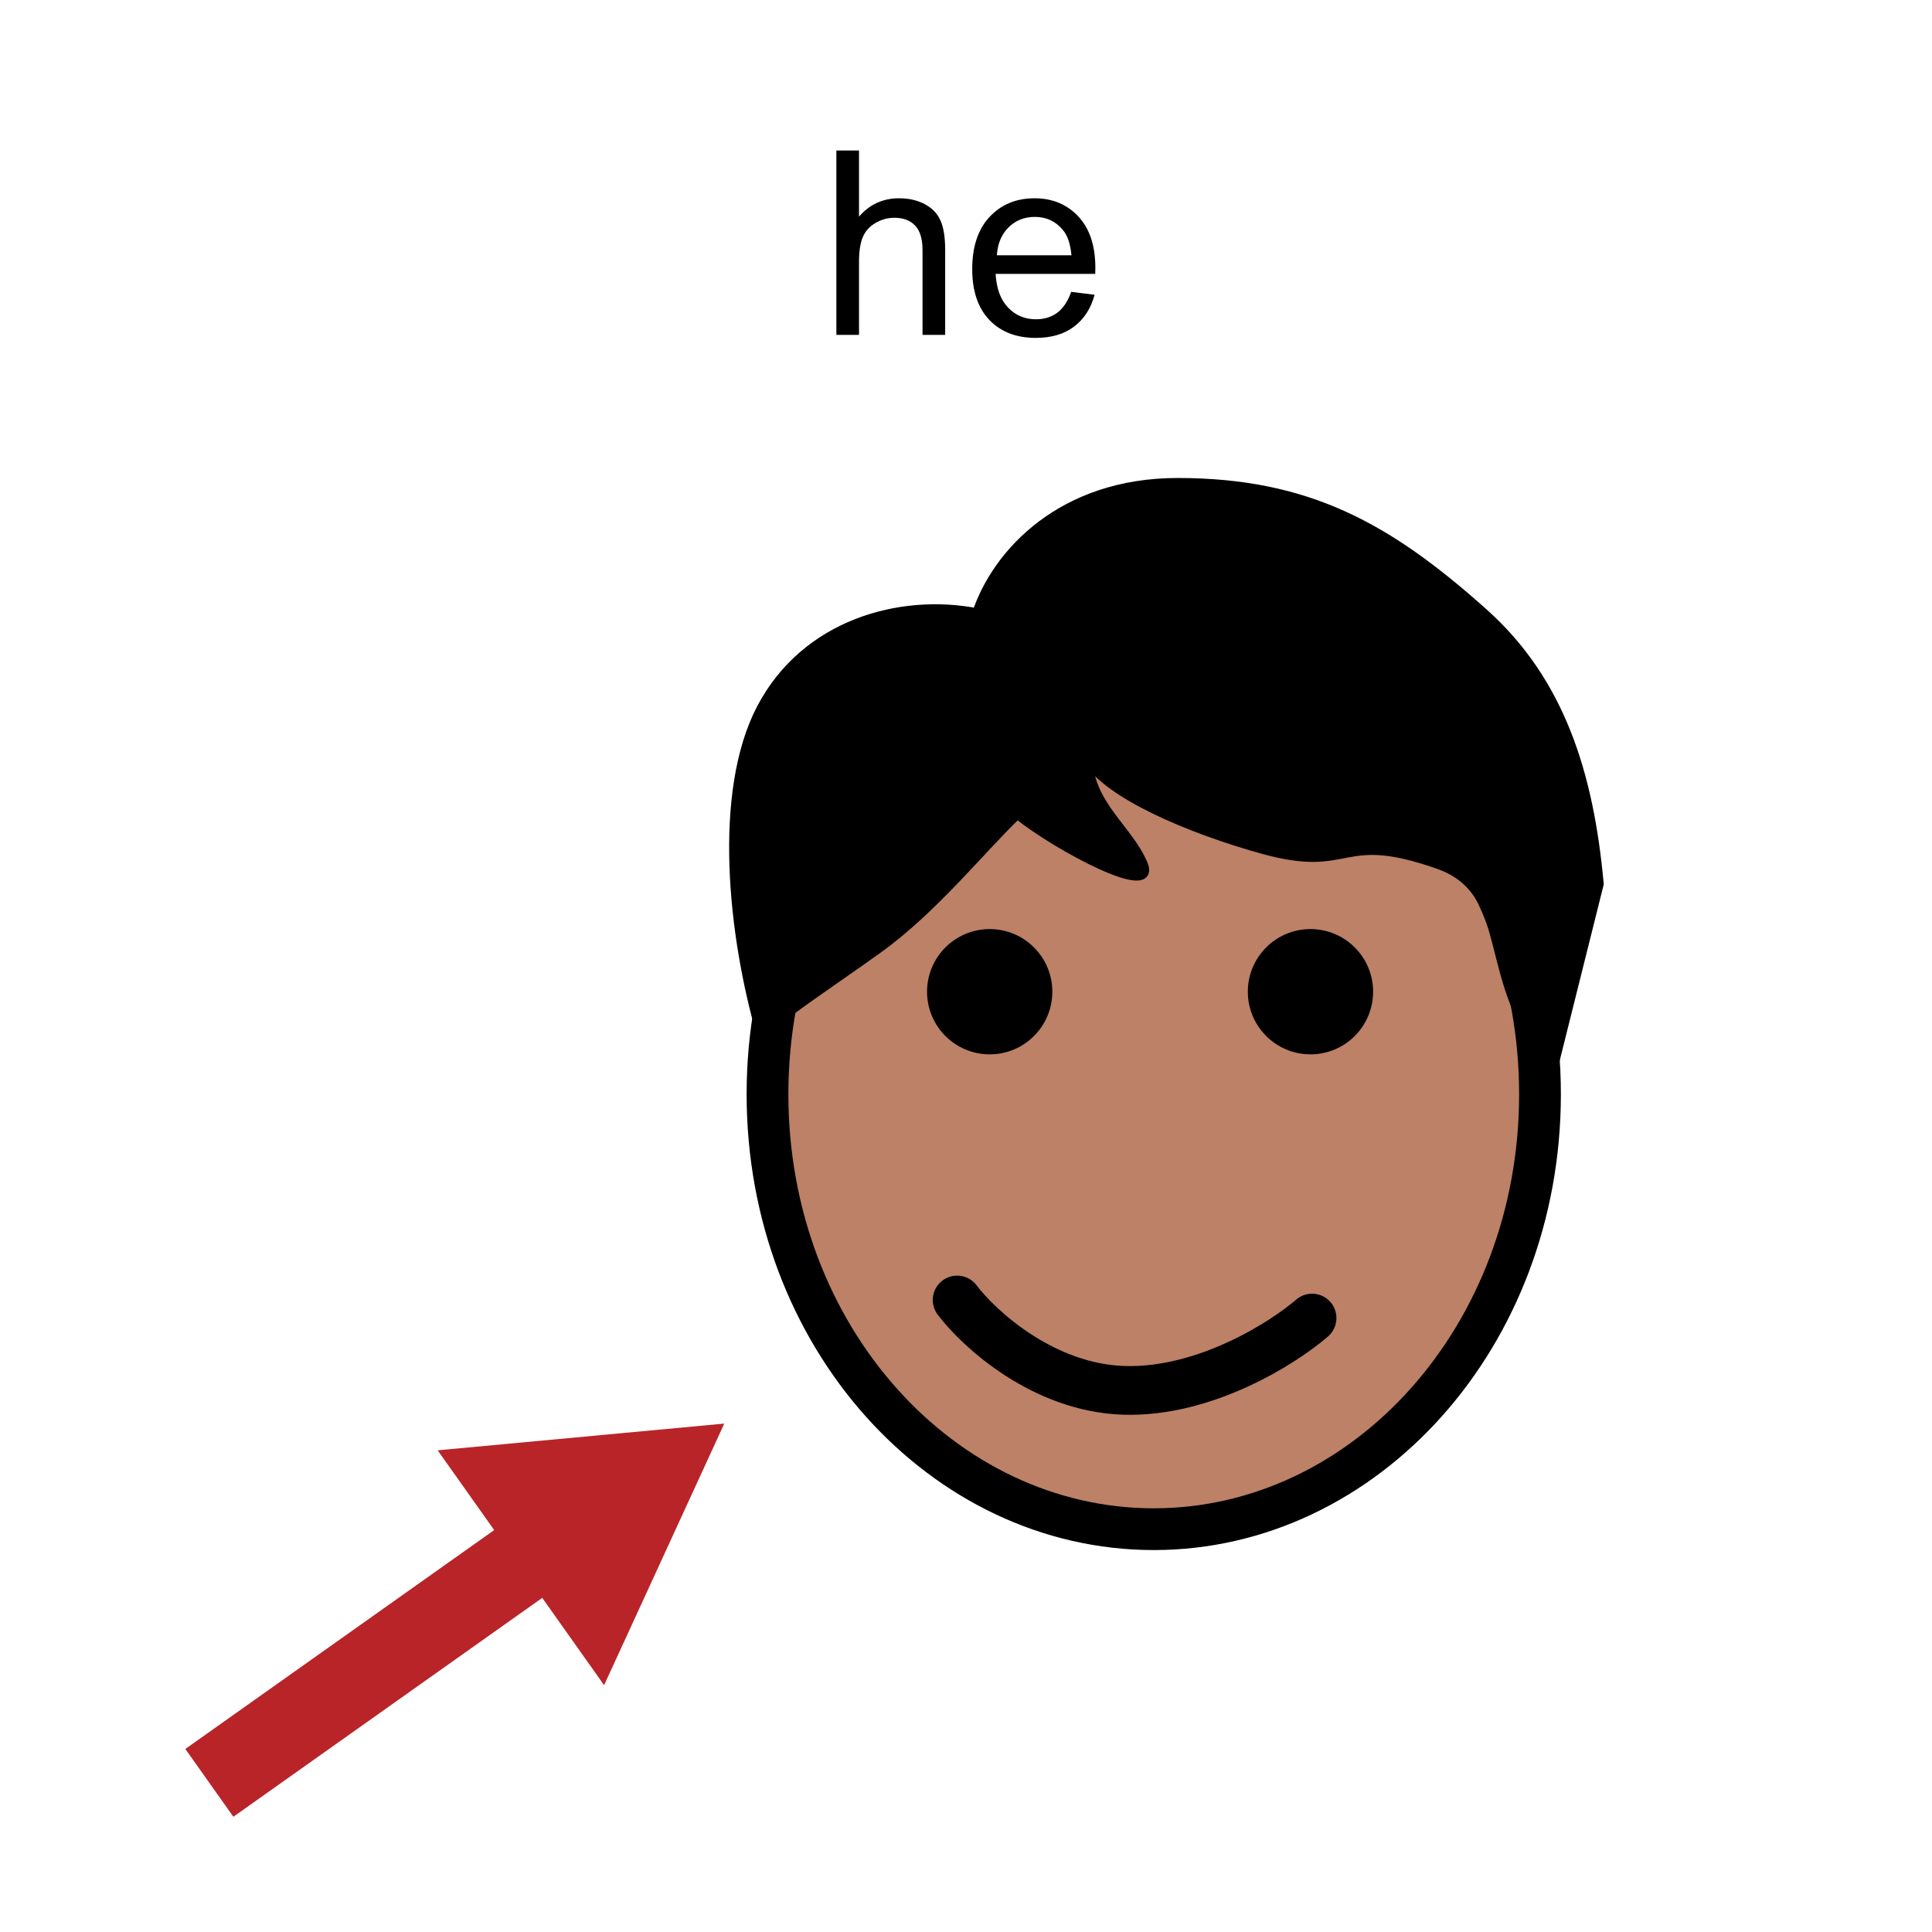
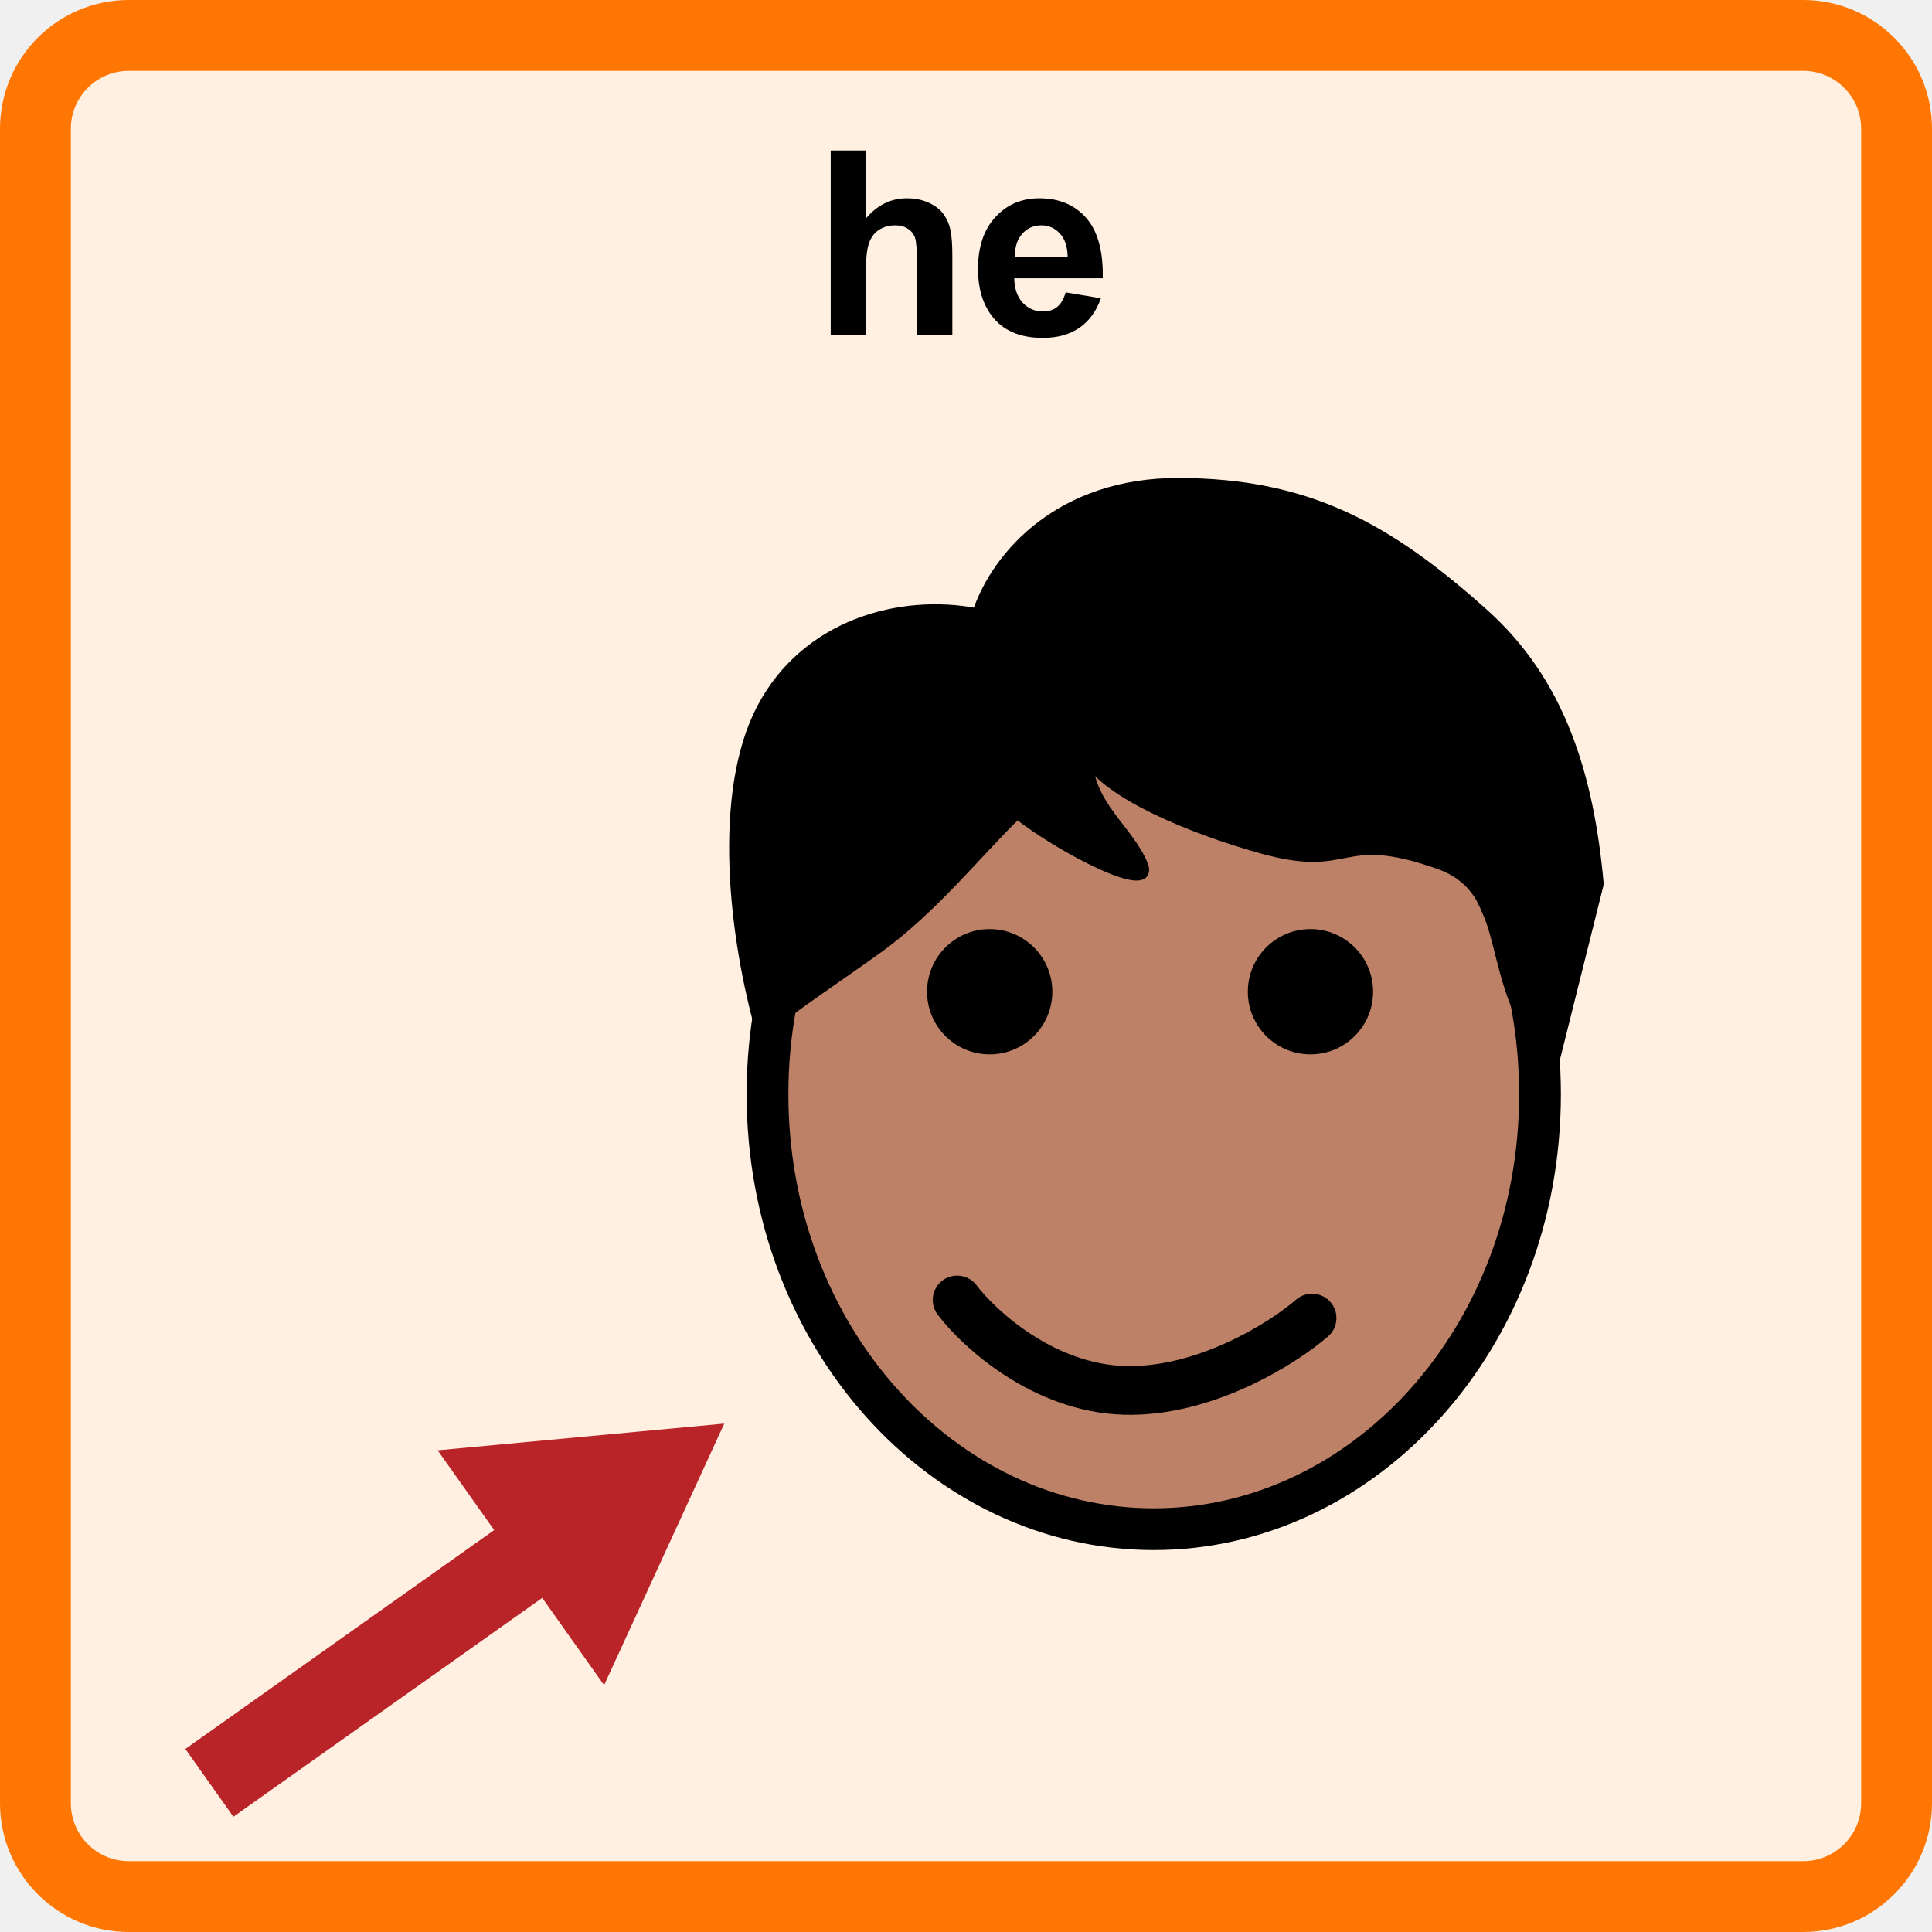
<svg xmlns="http://www.w3.org/2000/svg" width="300" height="300" viewBox="0 0 300 300" fill="none">
-   <rect width="300" height="300" fill="white" />
-   <path d="M129.871 52V23.367H133.387V33.641C135.027 31.74 137.098 30.789 139.598 30.789C141.134 30.789 142.469 31.095 143.602 31.707C144.734 32.306 145.542 33.139 146.023 34.207C146.518 35.275 146.766 36.824 146.766 38.855V52H143.25V38.855C143.25 37.098 142.866 35.822 142.098 35.027C141.342 34.22 140.268 33.816 138.875 33.816C137.833 33.816 136.85 34.09 135.926 34.637C135.014 35.171 134.363 35.9 133.973 36.824C133.582 37.749 133.387 39.025 133.387 40.652V52H129.871ZM166.336 45.32L169.969 45.77C169.396 47.892 168.335 49.539 166.785 50.711C165.236 51.883 163.257 52.469 160.848 52.469C157.814 52.469 155.405 51.538 153.621 49.676C151.85 47.801 150.965 45.177 150.965 41.805C150.965 38.315 151.863 35.607 153.66 33.68C155.457 31.753 157.788 30.789 160.652 30.789C163.426 30.789 165.691 31.733 167.449 33.621C169.207 35.509 170.086 38.165 170.086 41.59C170.086 41.798 170.079 42.111 170.066 42.527H154.598C154.728 44.806 155.372 46.551 156.531 47.762C157.69 48.973 159.135 49.578 160.867 49.578C162.156 49.578 163.257 49.24 164.168 48.562C165.079 47.885 165.802 46.805 166.336 45.32ZM154.793 39.637H166.375C166.219 37.892 165.776 36.583 165.047 35.711C163.927 34.357 162.475 33.68 160.691 33.68C159.077 33.68 157.716 34.22 156.609 35.301C155.516 36.382 154.91 37.827 154.793 39.637Z" fill="black" />
+   <rect x="5.5" y="5.5" width="289" height="289" rx="14.5" fill="#FFF0E2" />
+   <rect x="5.5" y="5.5" width="289" height="289" rx="14.5" stroke="#FF7602" stroke-width="11" />
+   <path d="M134.48 23.367V33.895C136.251 31.824 138.367 30.789 140.828 30.789C142.091 30.789 143.23 31.023 144.246 31.492C145.262 31.961 146.023 32.56 146.531 33.289C147.052 34.018 147.404 34.825 147.586 35.711C147.781 36.596 147.879 37.97 147.879 39.832V52H142.391V41.043C142.391 38.868 142.286 37.488 142.078 36.902C141.87 36.316 141.499 35.854 140.965 35.516C140.444 35.164 139.786 34.988 138.992 34.988C138.081 34.988 137.267 35.21 136.551 35.652C135.835 36.095 135.307 36.766 134.969 37.664C134.643 38.55 134.48 39.865 134.48 41.609V52H128.992V23.367H134.48ZM165.477 45.398L170.945 46.316C170.242 48.322 169.129 49.852 167.605 50.906C166.095 51.948 164.201 52.469 161.922 52.469C158.315 52.469 155.646 51.29 153.914 48.934C152.547 47.046 151.863 44.663 151.863 41.785C151.863 38.348 152.762 35.659 154.559 33.719C156.355 31.766 158.628 30.789 161.375 30.789C164.461 30.789 166.896 31.811 168.68 33.855C170.464 35.887 171.316 39.005 171.238 43.211H157.488C157.527 44.839 157.97 46.108 158.816 47.02C159.663 47.918 160.717 48.367 161.98 48.367C162.84 48.367 163.562 48.133 164.148 47.664C164.734 47.195 165.177 46.44 165.477 45.398ZM165.789 39.852C165.75 38.263 165.34 37.059 164.559 36.238C163.777 35.405 162.827 34.988 161.707 34.988C160.509 34.988 159.52 35.425 158.738 36.297C157.957 37.169 157.573 38.354 157.586 39.852H165.789Z" fill="black" />
  <path d="M239.13 169.91C239.13 207.566 211.943 237.451 179.154 237.451C146.364 237.451 119.177 207.566 119.177 169.91C119.177 132.254 146.364 102.369 179.154 102.369C211.943 102.369 239.13 132.254 239.13 169.91Z" fill="#BC8166" stroke="black" stroke-width="6.484" />
  <circle cx="153.679" cy="153.993" r="9.726" fill="black" />
  <circle cx="203.489" cy="153.993" r="9.726" fill="black" />
  <path d="M148.623 201.86C152.045 206.382 162.023 215.521 174.559 215.895C187.094 216.269 199.234 208.565 203.736 204.667" stroke="black" stroke-width="7.565" stroke-linecap="round" />
  <path d="M136.171 147.379C144.887 141.152 152.255 131.814 157.963 126.366C164.449 131.555 179.747 139.578 177.42 134.149C175.085 128.701 169.118 125.069 168.859 117.805C171.972 123.253 184.891 128.701 196.098 131.814C210.107 135.705 207.773 128.7 223.338 134.149C235.791 138.508 229.564 152.827 241.239 165.28L248.243 137.262C246.687 120.14 242.173 105.819 230.343 95.234C215.556 82.001 203.102 75.002 182.867 75C164.966 74.999 154.849 85.896 151.736 95.234C139.802 92.899 125.119 96.946 118.27 110.021C111.421 123.096 113.861 145.304 118.271 160.61C120.606 158.016 127.454 153.605 136.171 147.379Z" fill="black" stroke="black" stroke-width="1.557" stroke-linecap="round" />
  <path d="M112.463 221.055L93.804 261.672L67.958 225.204L112.463 221.055Z" fill="#B92429" />
-   <rect x="79.076" y="235.932" width="12.903" height="61.649" transform="rotate(54.6743 79.0756 235.932)" fill="#B92429" />
+   <rect x="79.076" y="235.932" width="12.903" height="61.649" transform="rotate(54.6743 79.0757 235.932)" fill="#B92429" />
</svg>
